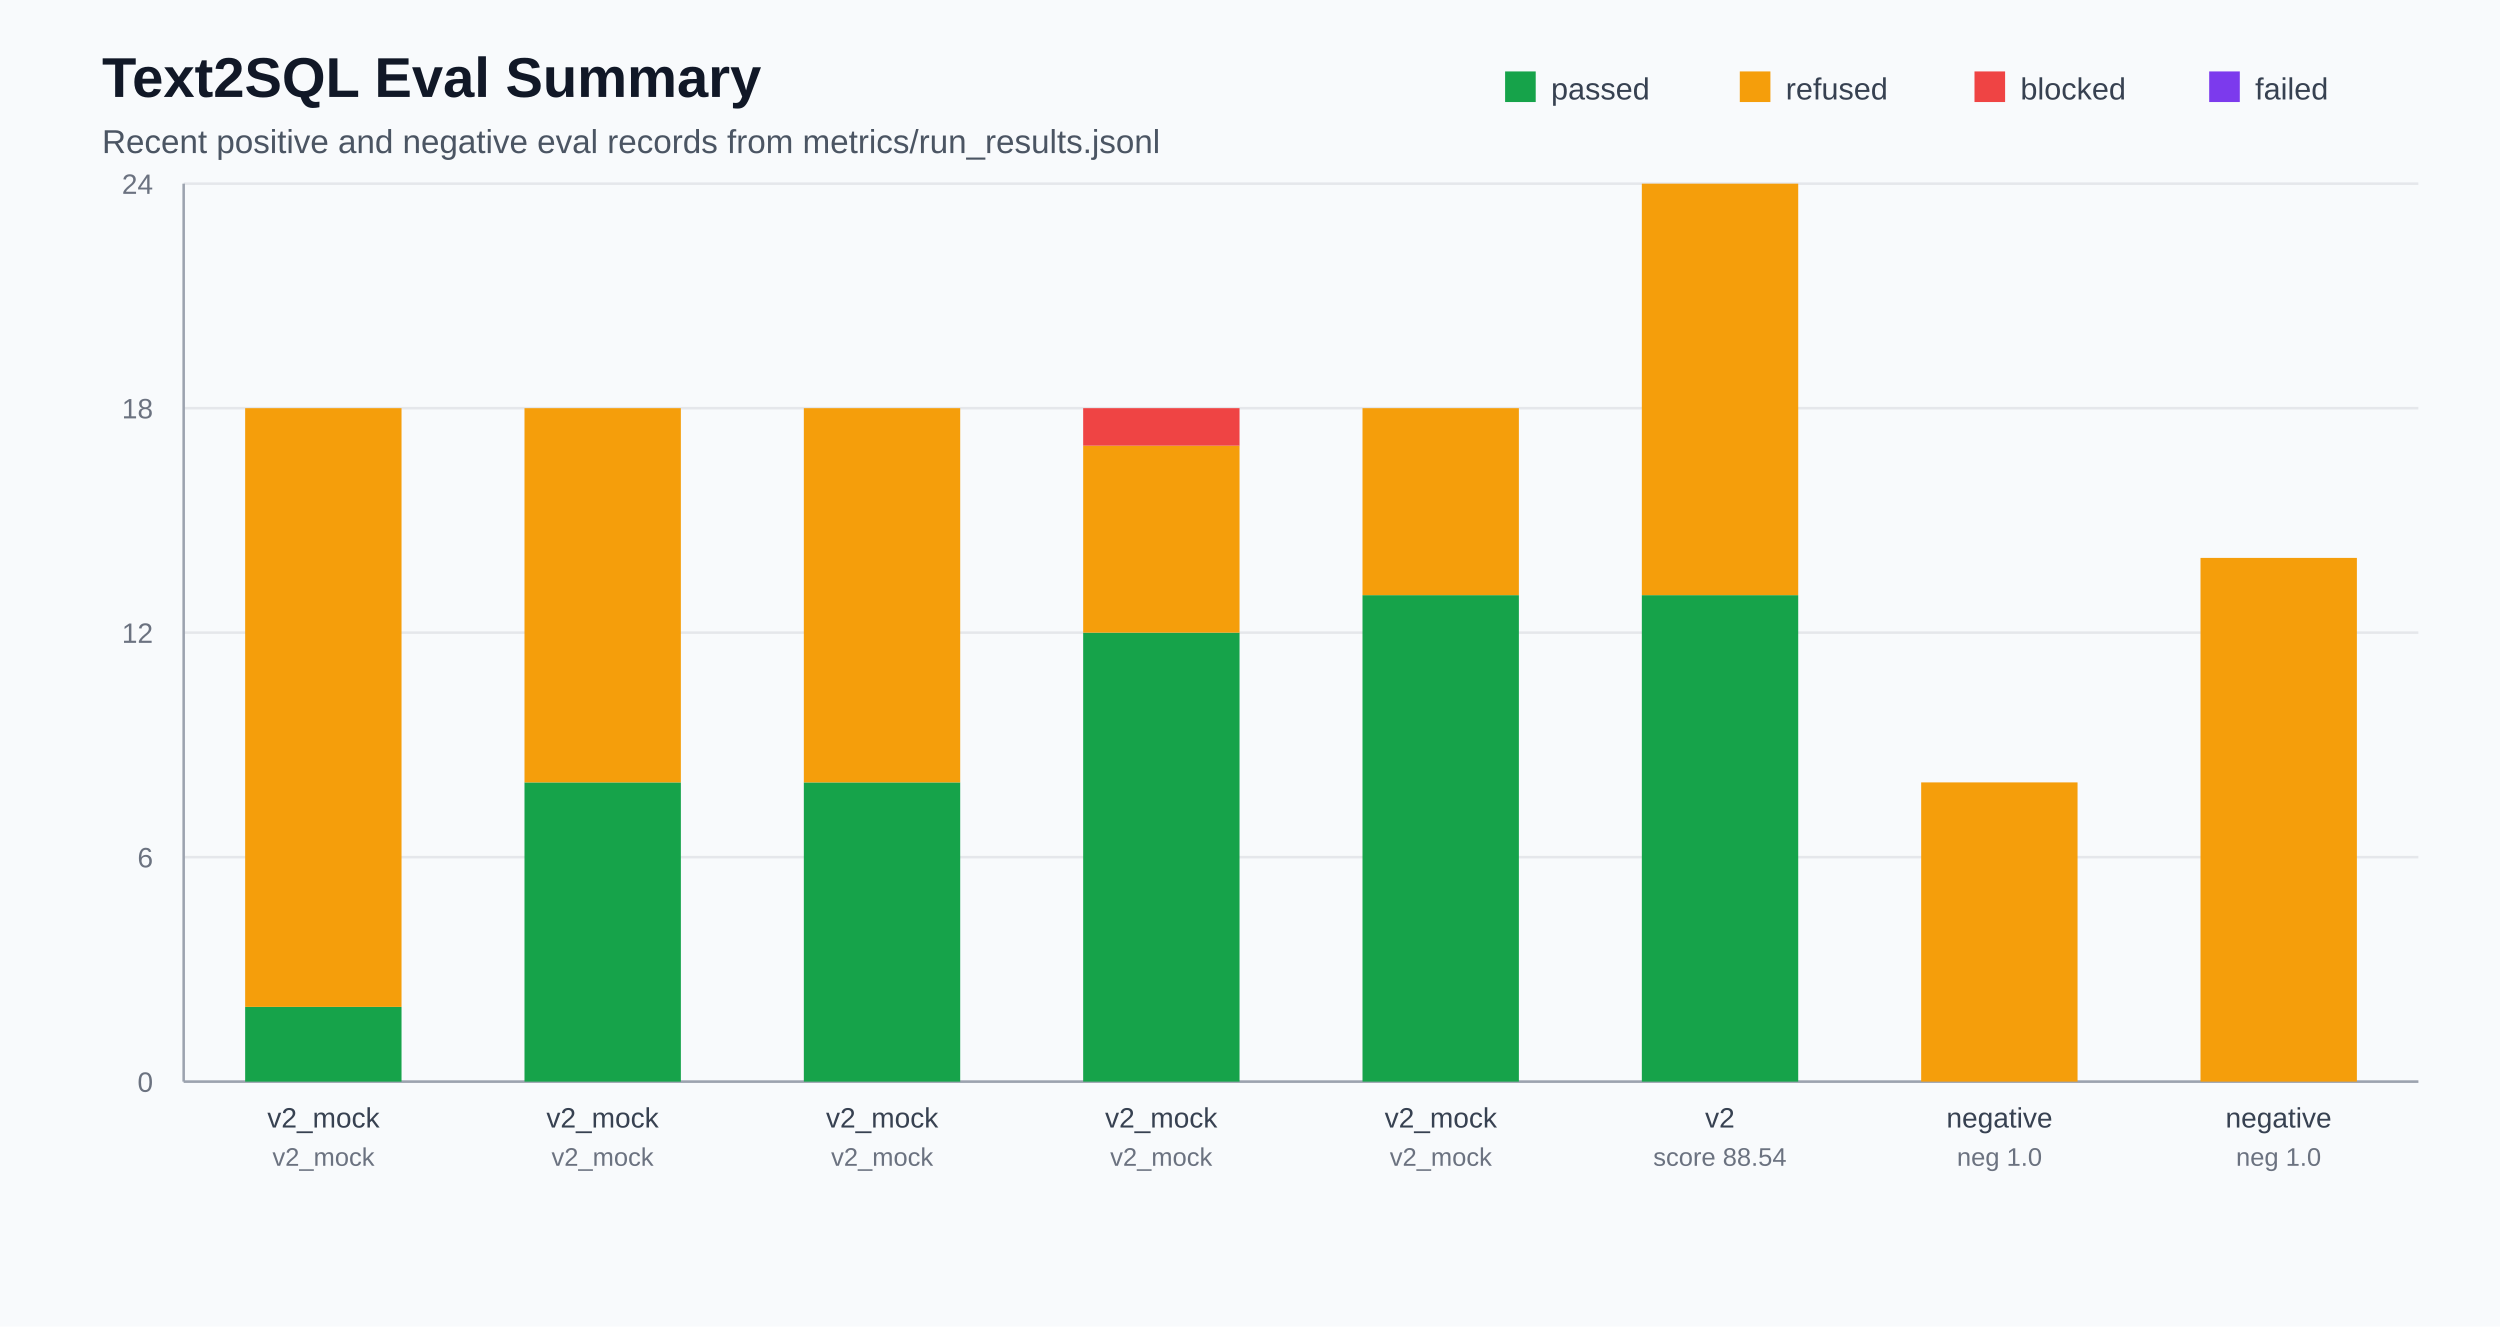
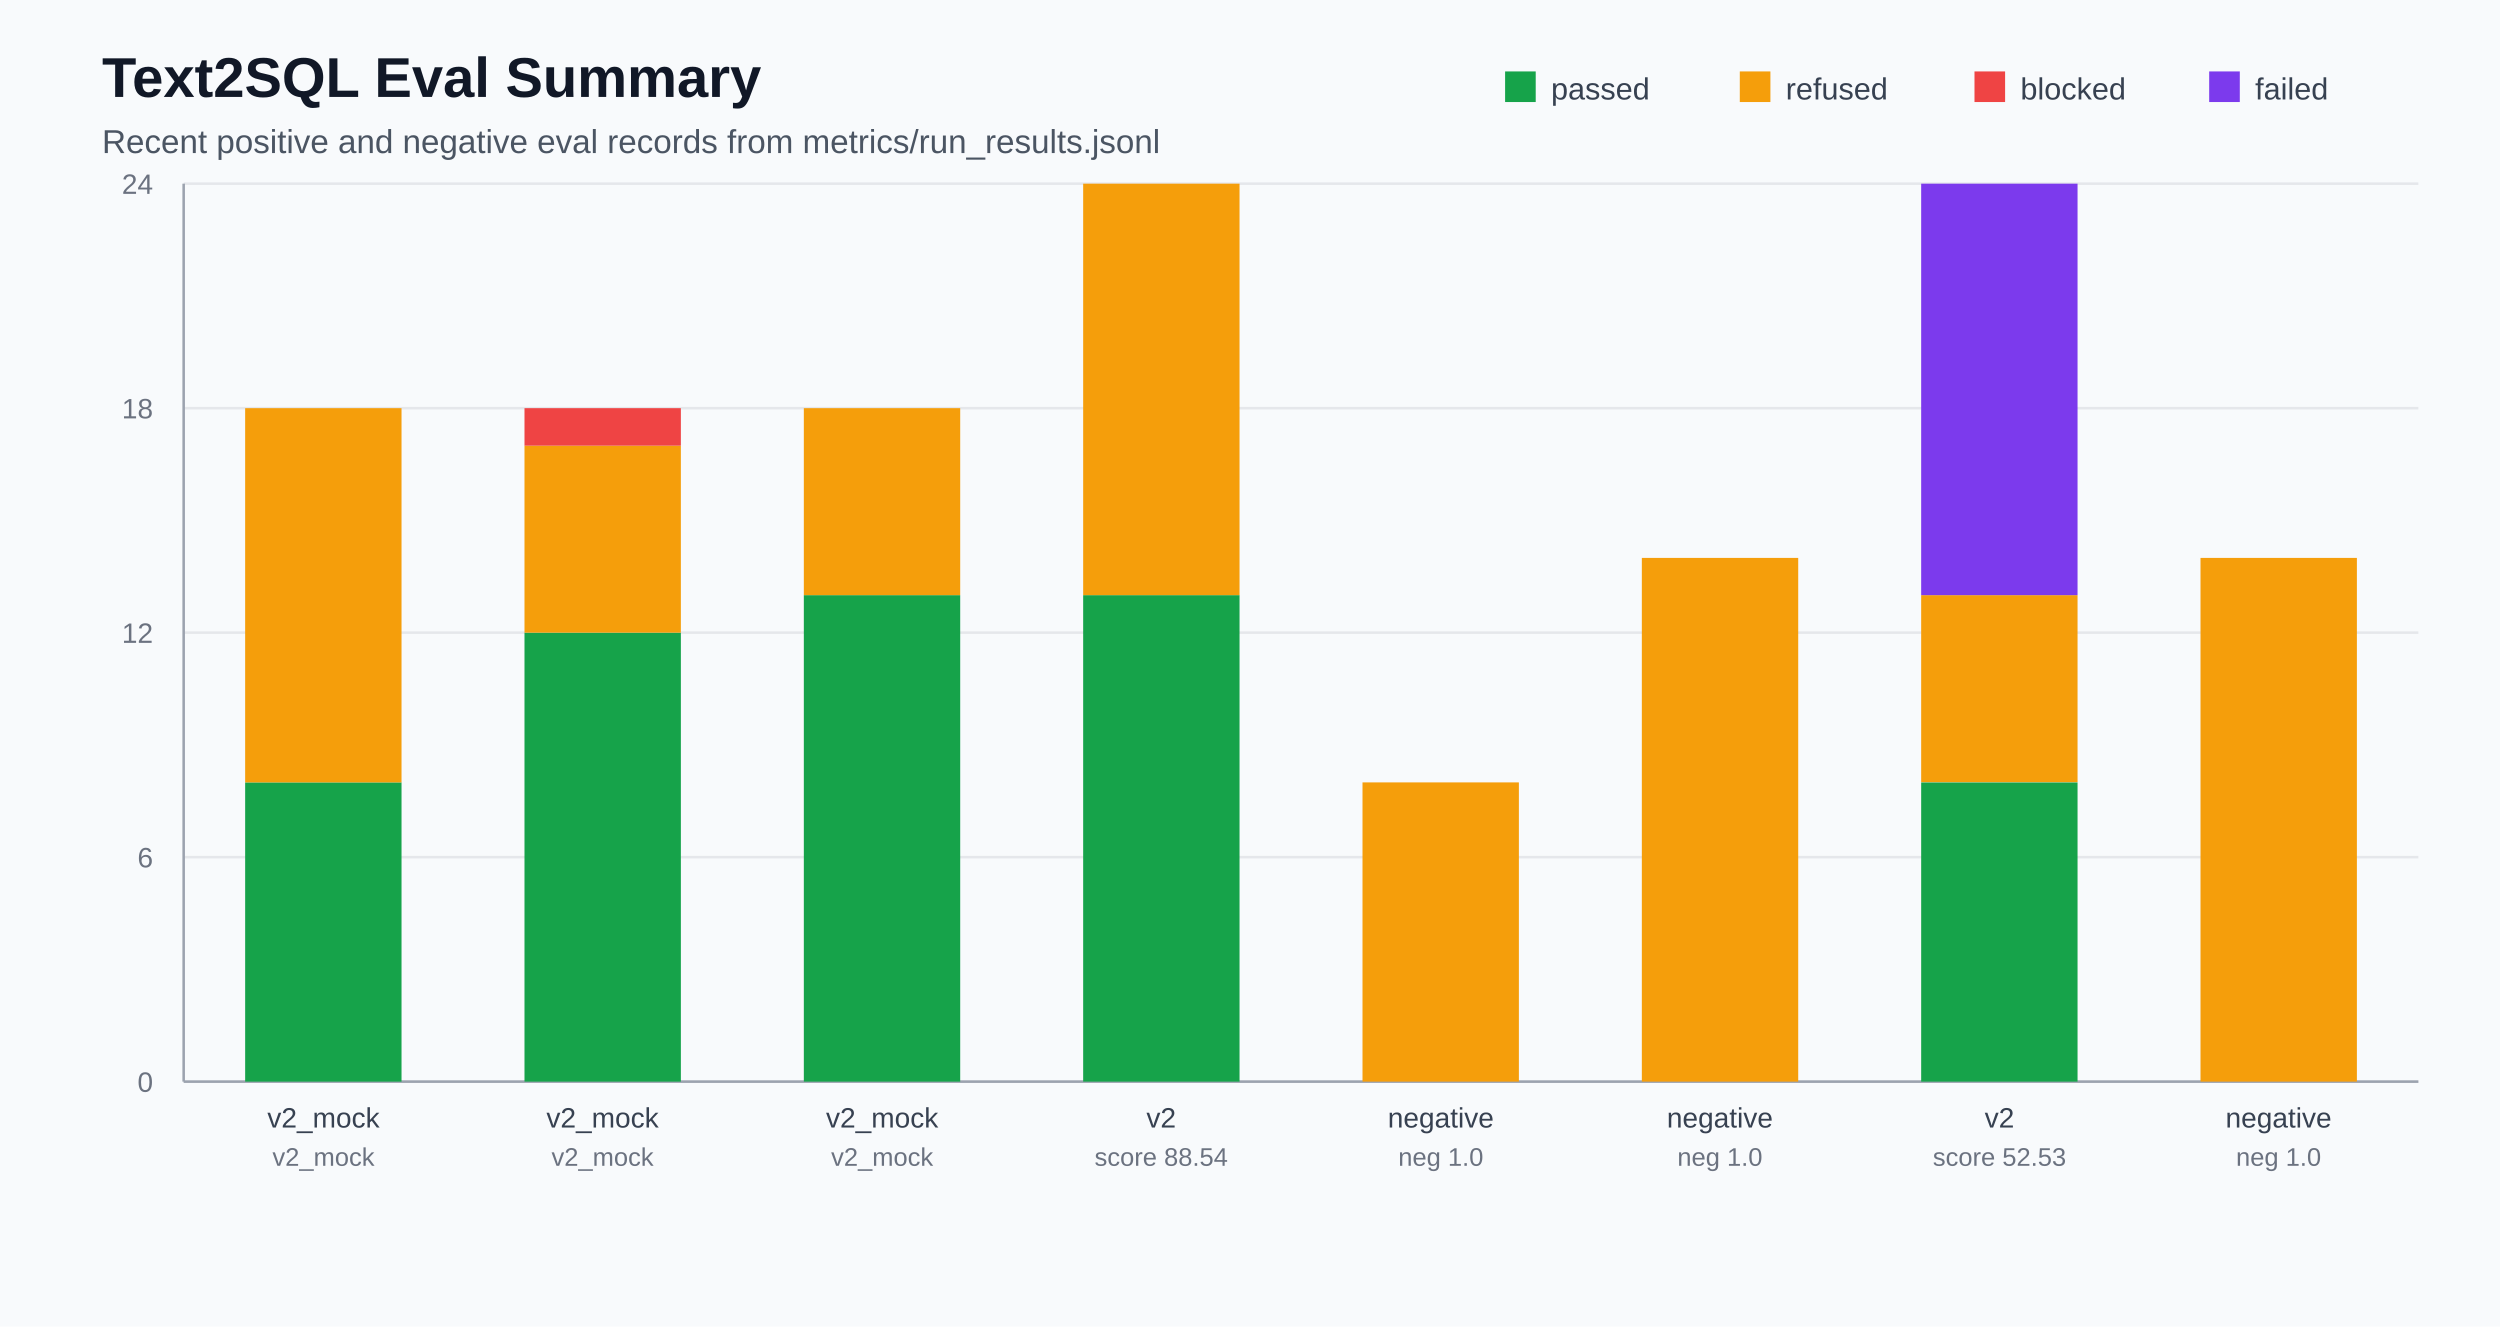
<svg xmlns="http://www.w3.org/2000/svg" width="980" height="520" viewBox="0 0 980 520" role="img" aria-labelledby="title desc">
  <rect width="980" height="520" fill="#f8fafc" />
  <text x="40" y="38" font-family="Arial, sans-serif" font-size="22" font-weight="700" fill="#111827">Text2SQL Eval Summary</text>
  <text x="40" y="60" font-family="Arial, sans-serif" font-size="13" fill="#4b5563">Recent positive and negative eval records from metrics/run_results.jsonl</text>
  <line x1="72" y1="424.0" x2="948" y2="424.0" stroke="#e5e7eb" />
  <text x="60" y="428.0" text-anchor="end" font-family="Arial, sans-serif" font-size="11" fill="#6b7280">0</text>
  <line x1="72" y1="336.0" x2="948" y2="336.0" stroke="#e5e7eb" />
  <text x="60" y="340.0" text-anchor="end" font-family="Arial, sans-serif" font-size="11" fill="#6b7280">6</text>
  <line x1="72" y1="248.0" x2="948" y2="248.0" stroke="#e5e7eb" />
  <text x="60" y="252.0" text-anchor="end" font-family="Arial, sans-serif" font-size="11" fill="#6b7280">12</text>
  <line x1="72" y1="160.0" x2="948" y2="160.0" stroke="#e5e7eb" />
  <text x="60" y="164.0" text-anchor="end" font-family="Arial, sans-serif" font-size="11" fill="#6b7280">18</text>
  <line x1="72" y1="72.0" x2="948" y2="72.0" stroke="#e5e7eb" />
  <text x="60" y="76.0" text-anchor="end" font-family="Arial, sans-serif" font-size="11" fill="#6b7280">24</text>
  <line x1="72" y1="72" x2="72" y2="424" stroke="#9ca3af" />
  <line x1="72" y1="424" x2="948" y2="424" stroke="#9ca3af" />
  <rect x="590" y="28" width="12" height="12" fill="#16a34a" />
  <text x="608" y="39" font-family="Arial, sans-serif" font-size="12" fill="#374151">passed</text>
  <rect x="682" y="28" width="12" height="12" fill="#f59e0b" />
  <text x="700" y="39" font-family="Arial, sans-serif" font-size="12" fill="#374151">refused</text>
  <rect x="774" y="28" width="12" height="12" fill="#ef4444" />
  <text x="792" y="39" font-family="Arial, sans-serif" font-size="12" fill="#374151">blocked</text>
  <rect x="866" y="28" width="12" height="12" fill="#7c3aed" />
  <text x="884" y="39" font-family="Arial, sans-serif" font-size="12" fill="#374151">failed</text>
-   <rect x="96.1" y="394.7" width="61.3" height="29.3" fill="#16a34a" />
-   <rect x="96.1" y="160.0" width="61.3" height="234.7" fill="#f59e0b" />
+   <rect x="96.1" y="306.7" width="61.3" height="117.3" fill="#16a34a" />
+   <rect x="96.1" y="160.0" width="61.3" height="146.7" fill="#f59e0b" />
  <text x="126.8" y="442.0" text-anchor="middle" font-family="Arial, sans-serif" font-size="11" fill="#374151">v2_mock</text>
  <text x="126.8" y="457.0" text-anchor="middle" font-family="Arial, sans-serif" font-size="10" fill="#6b7280">v2_mock</text>
-   <rect x="205.6" y="306.7" width="61.3" height="117.3" fill="#16a34a" />
-   <rect x="205.6" y="160.0" width="61.3" height="146.7" fill="#f59e0b" />
+   <rect x="205.6" y="248.0" width="61.3" height="176.0" fill="#16a34a" />
+   <rect x="205.6" y="174.7" width="61.3" height="73.3" fill="#f59e0b" />
+   <rect x="205.6" y="160.0" width="61.3" height="14.7" fill="#ef4444" />
  <text x="236.2" y="442.0" text-anchor="middle" font-family="Arial, sans-serif" font-size="11" fill="#374151">v2_mock</text>
  <text x="236.2" y="457.0" text-anchor="middle" font-family="Arial, sans-serif" font-size="10" fill="#6b7280">v2_mock</text>
-   <rect x="315.1" y="306.7" width="61.3" height="117.3" fill="#16a34a" />
-   <rect x="315.1" y="160.0" width="61.3" height="146.7" fill="#f59e0b" />
+   <rect x="315.1" y="233.3" width="61.3" height="190.7" fill="#16a34a" />
+   <rect x="315.1" y="160.0" width="61.3" height="73.3" fill="#f59e0b" />
  <text x="345.8" y="442.0" text-anchor="middle" font-family="Arial, sans-serif" font-size="11" fill="#374151">v2_mock</text>
  <text x="345.8" y="457.0" text-anchor="middle" font-family="Arial, sans-serif" font-size="10" fill="#6b7280">v2_mock</text>
-   <rect x="424.6" y="248.0" width="61.3" height="176.0" fill="#16a34a" />
-   <rect x="424.6" y="174.7" width="61.3" height="73.3" fill="#f59e0b" />
-   <rect x="424.6" y="160.0" width="61.3" height="14.7" fill="#ef4444" />
-   <text x="455.2" y="442.0" text-anchor="middle" font-family="Arial, sans-serif" font-size="11" fill="#374151">v2_mock</text>
-   <text x="455.2" y="457.0" text-anchor="middle" font-family="Arial, sans-serif" font-size="10" fill="#6b7280">v2_mock</text>
-   <rect x="534.1" y="233.3" width="61.3" height="190.7" fill="#16a34a" />
-   <rect x="534.1" y="160.0" width="61.3" height="73.3" fill="#f59e0b" />
-   <text x="564.8" y="442.0" text-anchor="middle" font-family="Arial, sans-serif" font-size="11" fill="#374151">v2_mock</text>
-   <text x="564.8" y="457.0" text-anchor="middle" font-family="Arial, sans-serif" font-size="10" fill="#6b7280">v2_mock</text>
-   <rect x="643.6" y="233.3" width="61.3" height="190.7" fill="#16a34a" />
-   <rect x="643.6" y="72.0" width="61.3" height="161.3" fill="#f59e0b" />
-   <text x="674.2" y="442.0" text-anchor="middle" font-family="Arial, sans-serif" font-size="11" fill="#374151">v2</text>
-   <text x="674.2" y="457.0" text-anchor="middle" font-family="Arial, sans-serif" font-size="10" fill="#6b7280">score 88.54</text>
-   <rect x="753.1" y="306.7" width="61.3" height="117.3" fill="#f59e0b" />
-   <text x="783.8" y="442.0" text-anchor="middle" font-family="Arial, sans-serif" font-size="11" fill="#374151">negative</text>
-   <text x="783.8" y="457.0" text-anchor="middle" font-family="Arial, sans-serif" font-size="10" fill="#6b7280">neg 1.0</text>
+   <rect x="424.6" y="233.3" width="61.3" height="190.7" fill="#16a34a" />
+   <rect x="424.6" y="72.0" width="61.3" height="161.3" fill="#f59e0b" />
+   <text x="455.2" y="442.0" text-anchor="middle" font-family="Arial, sans-serif" font-size="11" fill="#374151">v2</text>
+   <text x="455.2" y="457.0" text-anchor="middle" font-family="Arial, sans-serif" font-size="10" fill="#6b7280">score 88.54</text>
+   <rect x="534.1" y="306.7" width="61.3" height="117.3" fill="#f59e0b" />
+   <text x="564.8" y="442.0" text-anchor="middle" font-family="Arial, sans-serif" font-size="11" fill="#374151">negative</text>
+   <text x="564.8" y="457.0" text-anchor="middle" font-family="Arial, sans-serif" font-size="10" fill="#6b7280">neg 1.0</text>
+   <rect x="643.6" y="218.7" width="61.3" height="205.3" fill="#f59e0b" />
+   <text x="674.2" y="442.0" text-anchor="middle" font-family="Arial, sans-serif" font-size="11" fill="#374151">negative</text>
+   <text x="674.2" y="457.0" text-anchor="middle" font-family="Arial, sans-serif" font-size="10" fill="#6b7280">neg 1.0</text>
+   <rect x="753.1" y="306.7" width="61.3" height="117.3" fill="#16a34a" />
+   <rect x="753.1" y="233.3" width="61.3" height="73.3" fill="#f59e0b" />
+   <rect x="753.1" y="72.0" width="61.3" height="161.3" fill="#7c3aed" />
+   <text x="783.8" y="442.0" text-anchor="middle" font-family="Arial, sans-serif" font-size="11" fill="#374151">v2</text>
+   <text x="783.8" y="457.0" text-anchor="middle" font-family="Arial, sans-serif" font-size="10" fill="#6b7280">score 52.53</text>
  <rect x="862.6" y="218.7" width="61.3" height="205.3" fill="#f59e0b" />
  <text x="893.2" y="442.0" text-anchor="middle" font-family="Arial, sans-serif" font-size="11" fill="#374151">negative</text>
  <text x="893.2" y="457.0" text-anchor="middle" font-family="Arial, sans-serif" font-size="10" fill="#6b7280">neg 1.0</text>
</svg>
